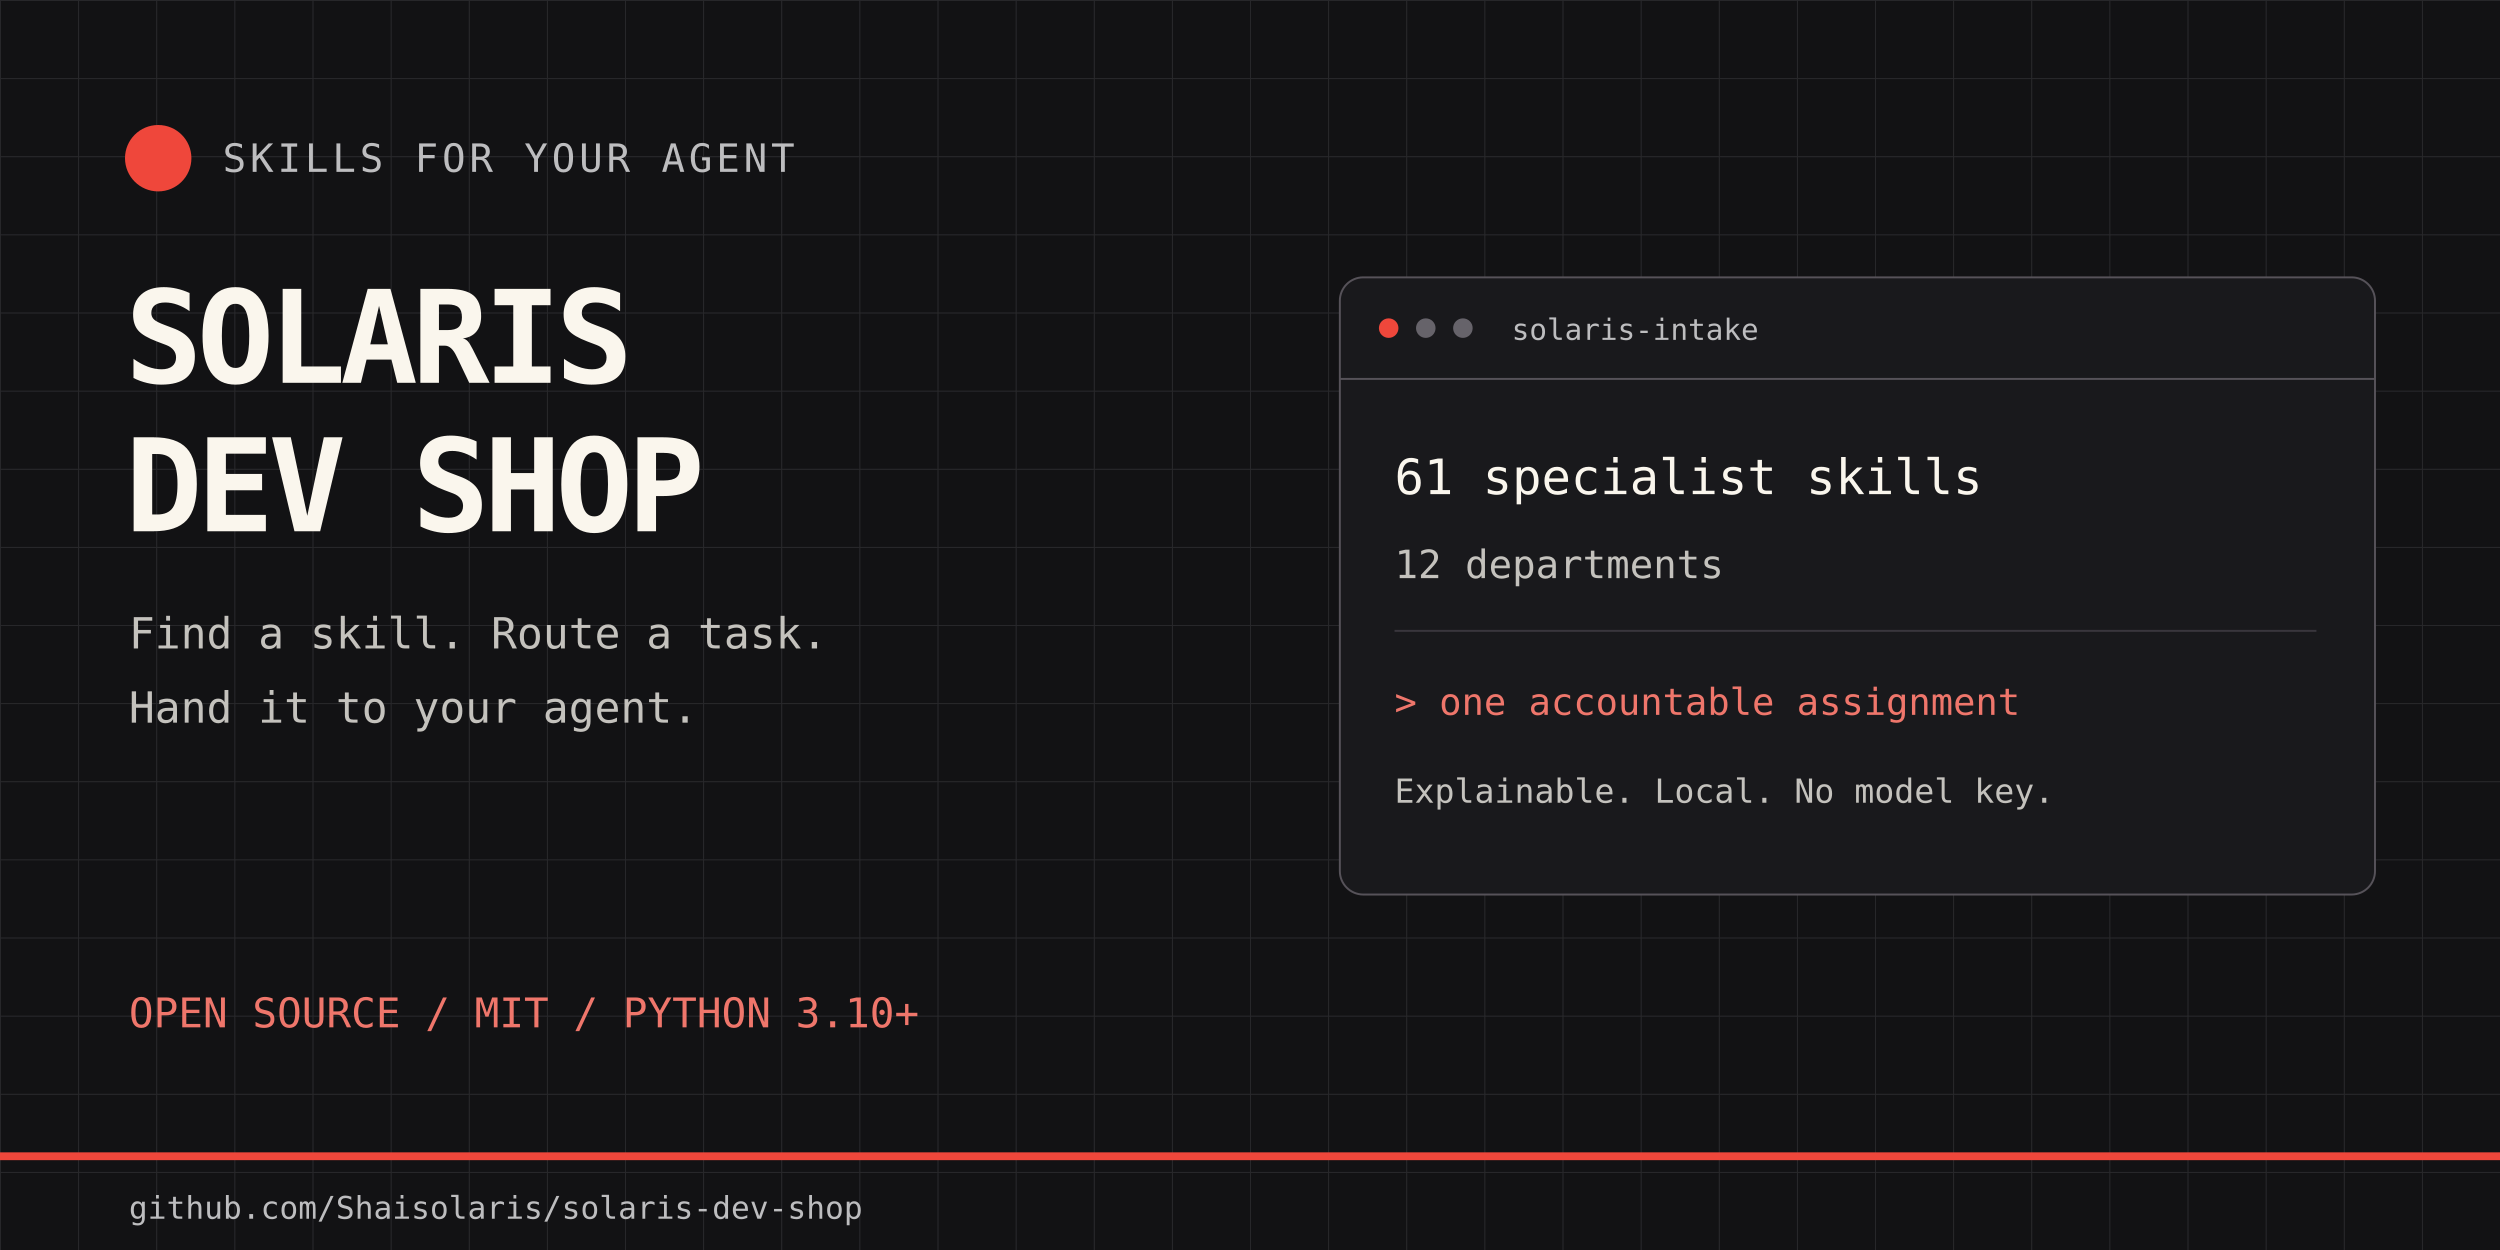
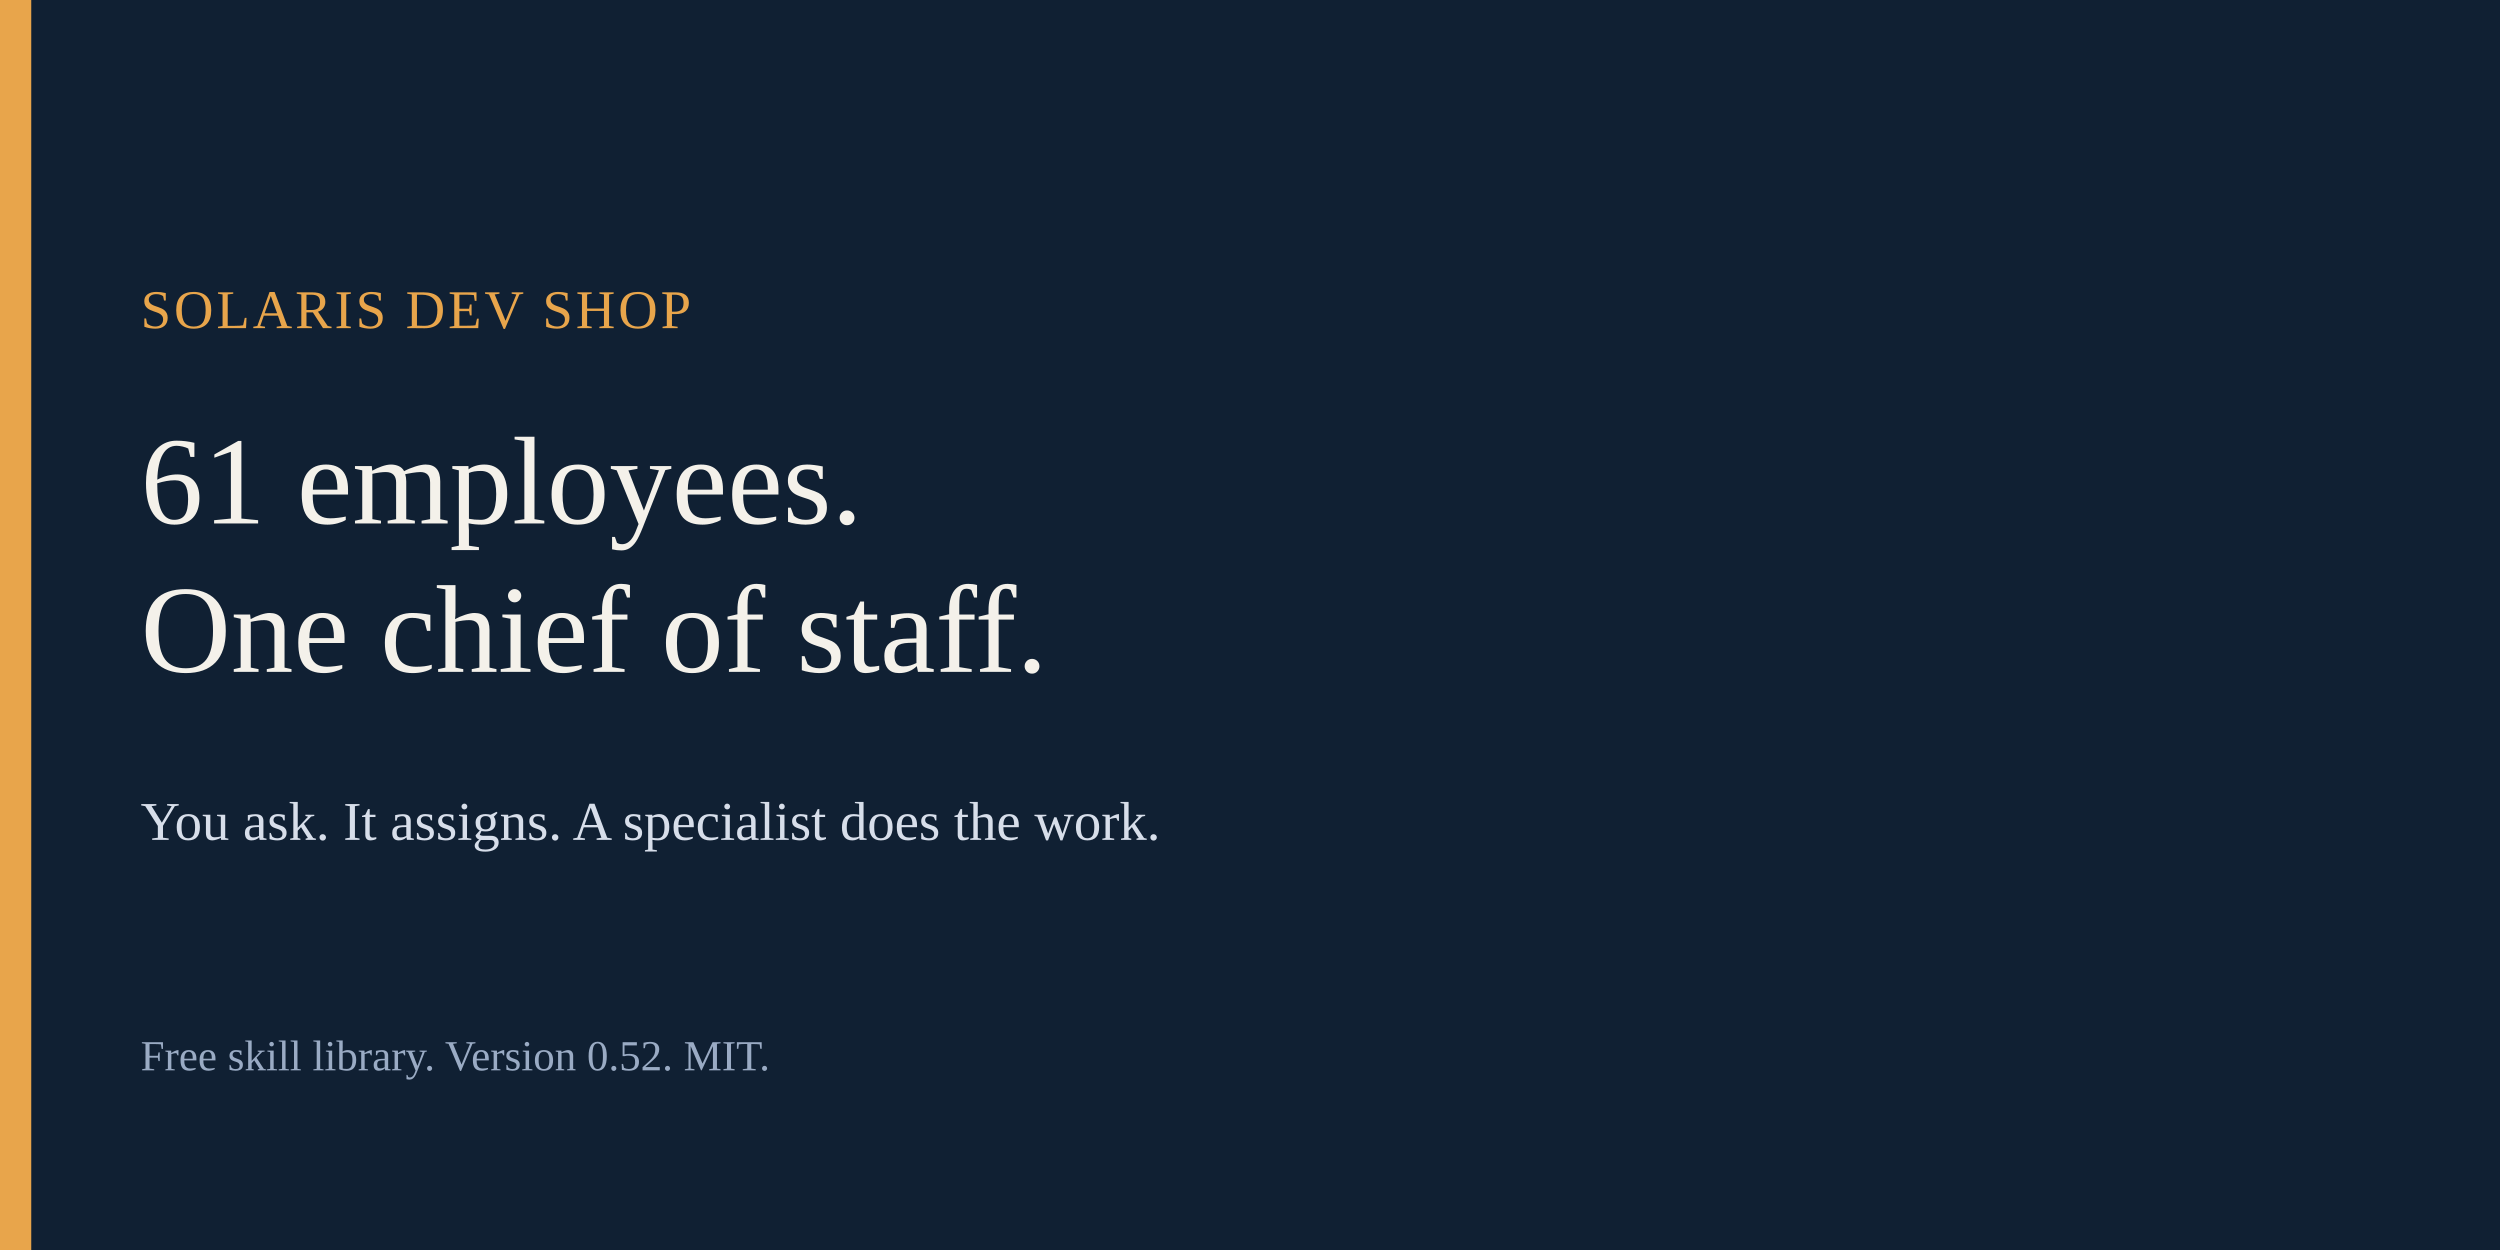
- <svg xmlns="http://www.w3.org/2000/svg" width="1280" height="640" viewBox="0 0 1280 640" role="img" aria-labelledby="title desc">
-   <defs>
-     <pattern id="grid" width="40" height="40" patternUnits="userSpaceOnUse">
-       <path d="M40 0H0V40" fill="none" stroke="#28282b" stroke-width="1" />
-     </pattern>
-   </defs>
-   <rect width="1280" height="640" fill="#121214" />
-   <rect width="1280" height="640" fill="url(#grid)" />
-   <path d="M0 592H1280" stroke="#ef473b" stroke-width="4" />
-   <rect x="64" y="64" width="34" height="34" rx="17" fill="#ef473b" />
-   <text x="114" y="88" fill="#bdbdbf" font-family="ui-monospace, SFMono-Regular, Menlo, monospace" font-size="20" letter-spacing="2">SKILLS FOR YOUR AGENT</text>
-   <text x="64" y="196" fill="#faf6ed" font-family="ui-monospace, SFMono-Regular, Menlo, monospace" font-size="66" font-weight="700" letter-spacing="-3">SOLARIS</text>
-   <text x="64" y="272" fill="#faf6ed" font-family="ui-monospace, SFMono-Regular, Menlo, monospace" font-size="66" font-weight="700" letter-spacing="-3">DEV SHOP</text>
-   <text x="66" y="332" fill="#c4c2bd" font-family="ui-monospace, SFMono-Regular, Menlo, monospace" font-size="22">Find a skill. Route a task.</text>
-   <text x="66" y="370" fill="#c4c2bd" font-family="ui-monospace, SFMono-Regular, Menlo, monospace" font-size="22">Hand it to your agent.</text>
-   <g transform="translate(686 142)">
-     <rect width="530" height="316" rx="12" fill="#19191c" stroke="#565259" />
-     <path d="M0 52H530" stroke="#565259" />
-     <circle cx="25" cy="26" r="5" fill="#ef473b" />
-     <circle cx="44" cy="26" r="5" fill="#66636a" />
-     <circle cx="63" cy="26" r="5" fill="#66636a" />
-     <text x="88" y="32" fill="#bdbdbf" font-family="ui-monospace, SFMono-Regular, Menlo, monospace" font-size="15">solaris-intake</text>
-     <text x="28" y="111" fill="#faf6ed" font-family="ui-monospace, SFMono-Regular, Menlo, monospace" font-size="25">61 specialist skills</text>
-     <text x="28" y="154" fill="#c4c2bd" font-family="ui-monospace, SFMono-Regular, Menlo, monospace" font-size="20">12 departments</text>
-     <path d="M28 181H500" stroke="#39363d" />
-     <text x="28" y="224" fill="#ef766b" font-family="ui-monospace, SFMono-Regular, Menlo, monospace" font-size="19">&gt; one accountable assignment</text>
-     <text x="28" y="269" fill="#c4c2bd" font-family="ui-monospace, SFMono-Regular, Menlo, monospace" font-size="17">Explainable. Local. No model key.</text>
-   </g>
-   <text x="66" y="526" fill="#ef766b" font-family="ui-monospace, SFMono-Regular, Menlo, monospace" font-size="21">OPEN SOURCE / MIT / PYTHON 3.10+</text>
-   <text x="66" y="624" fill="#bdbdbf" font-family="ui-monospace, SFMono-Regular, Menlo, monospace" font-size="16">github.com/Shaisolaris/solaris-dev-shop</text>
+ <svg xmlns="http://www.w3.org/2000/svg" width="1280" height="640" viewBox="0 0 1280 640">
+   <rect width="1280" height="640" fill="#102033" />
+   <rect x="0" y="0" width="16" height="640" fill="#e8a54b" />
+   <text x="72" y="168" fill="#e8a54b" font-family="Georgia, 'Times New Roman', serif" font-size="28" letter-spacing="1.5">SOLARIS DEV SHOP</text>
+   <text x="72" y="268" fill="#f4f1ea" font-family="Georgia, 'Times New Roman', serif" font-size="64">61 employees.</text>
+   <text x="72" y="344" fill="#f4f1ea" font-family="Georgia, 'Times New Roman', serif" font-size="64">One chief of staff.</text>
+   <text x="72" y="430" fill="#d7deea" font-family="Georgia, 'Times New Roman', serif" font-size="28">You ask. It assigns. A specialist does the work.</text>
+   <text x="72" y="548" fill="#9aabc4" font-family="Georgia, 'Times New Roman', serif" font-size="22">Free skill library. Version 0.52. MIT.</text>
</svg>
